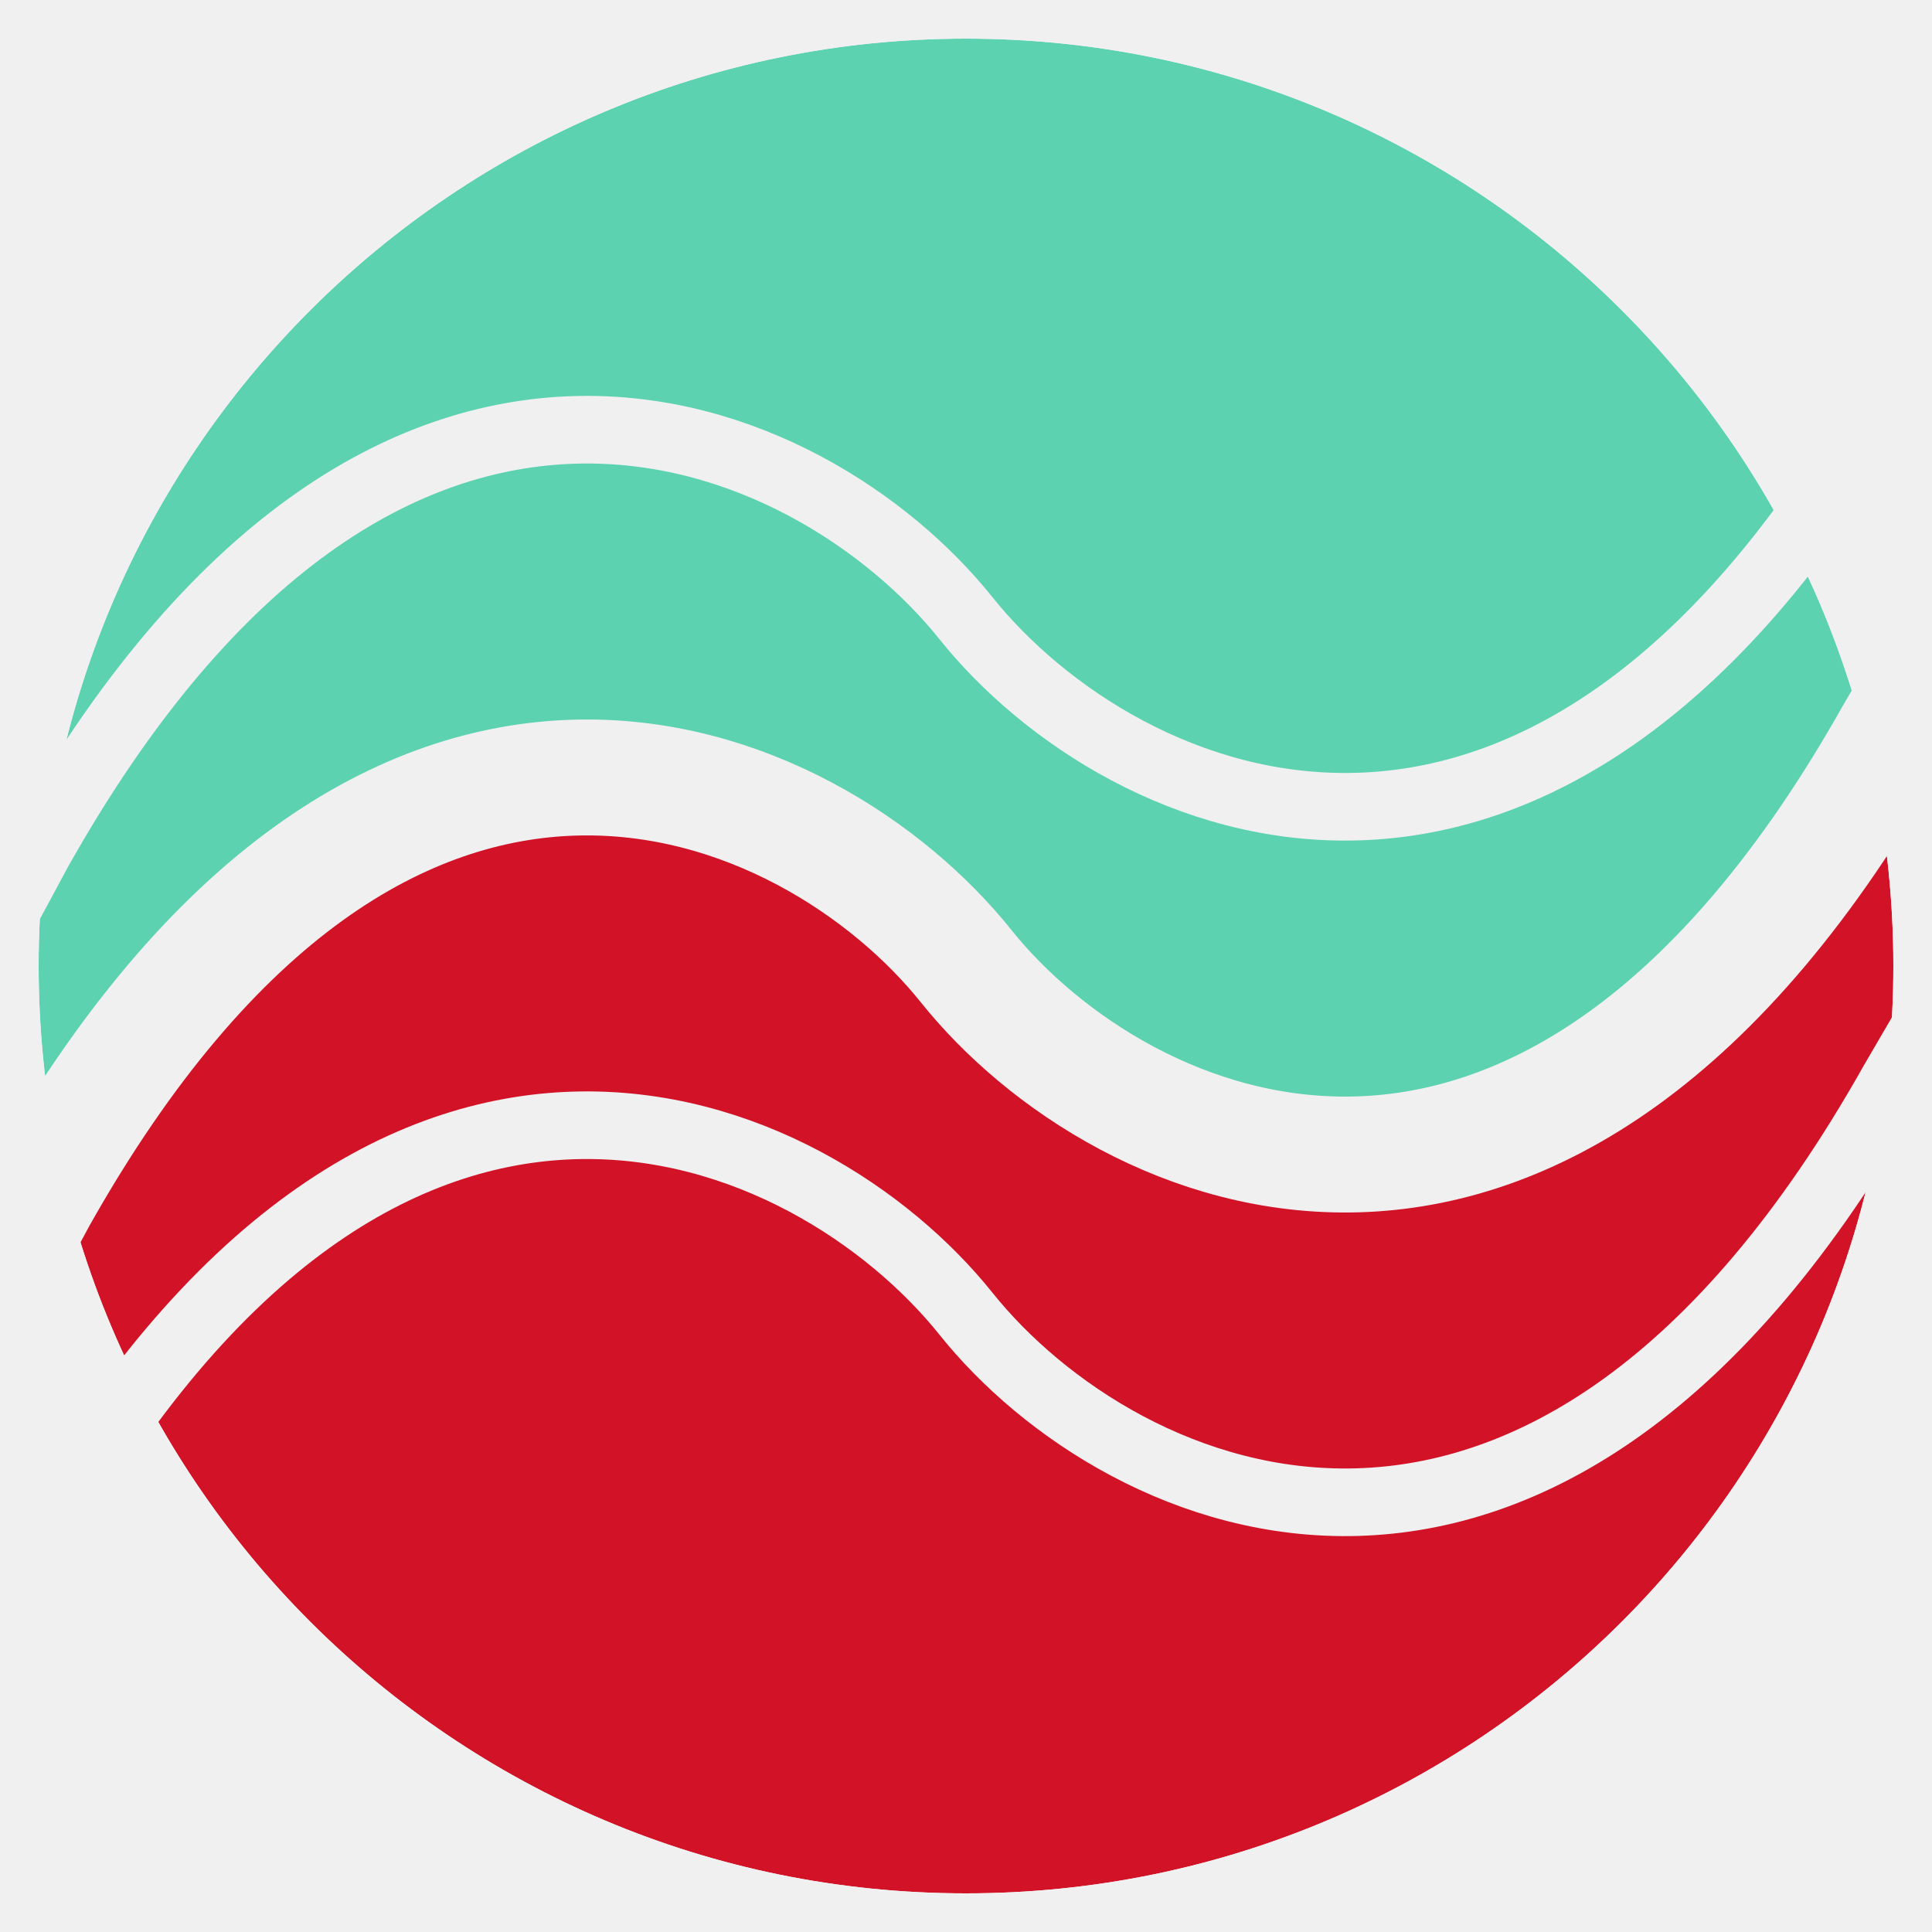
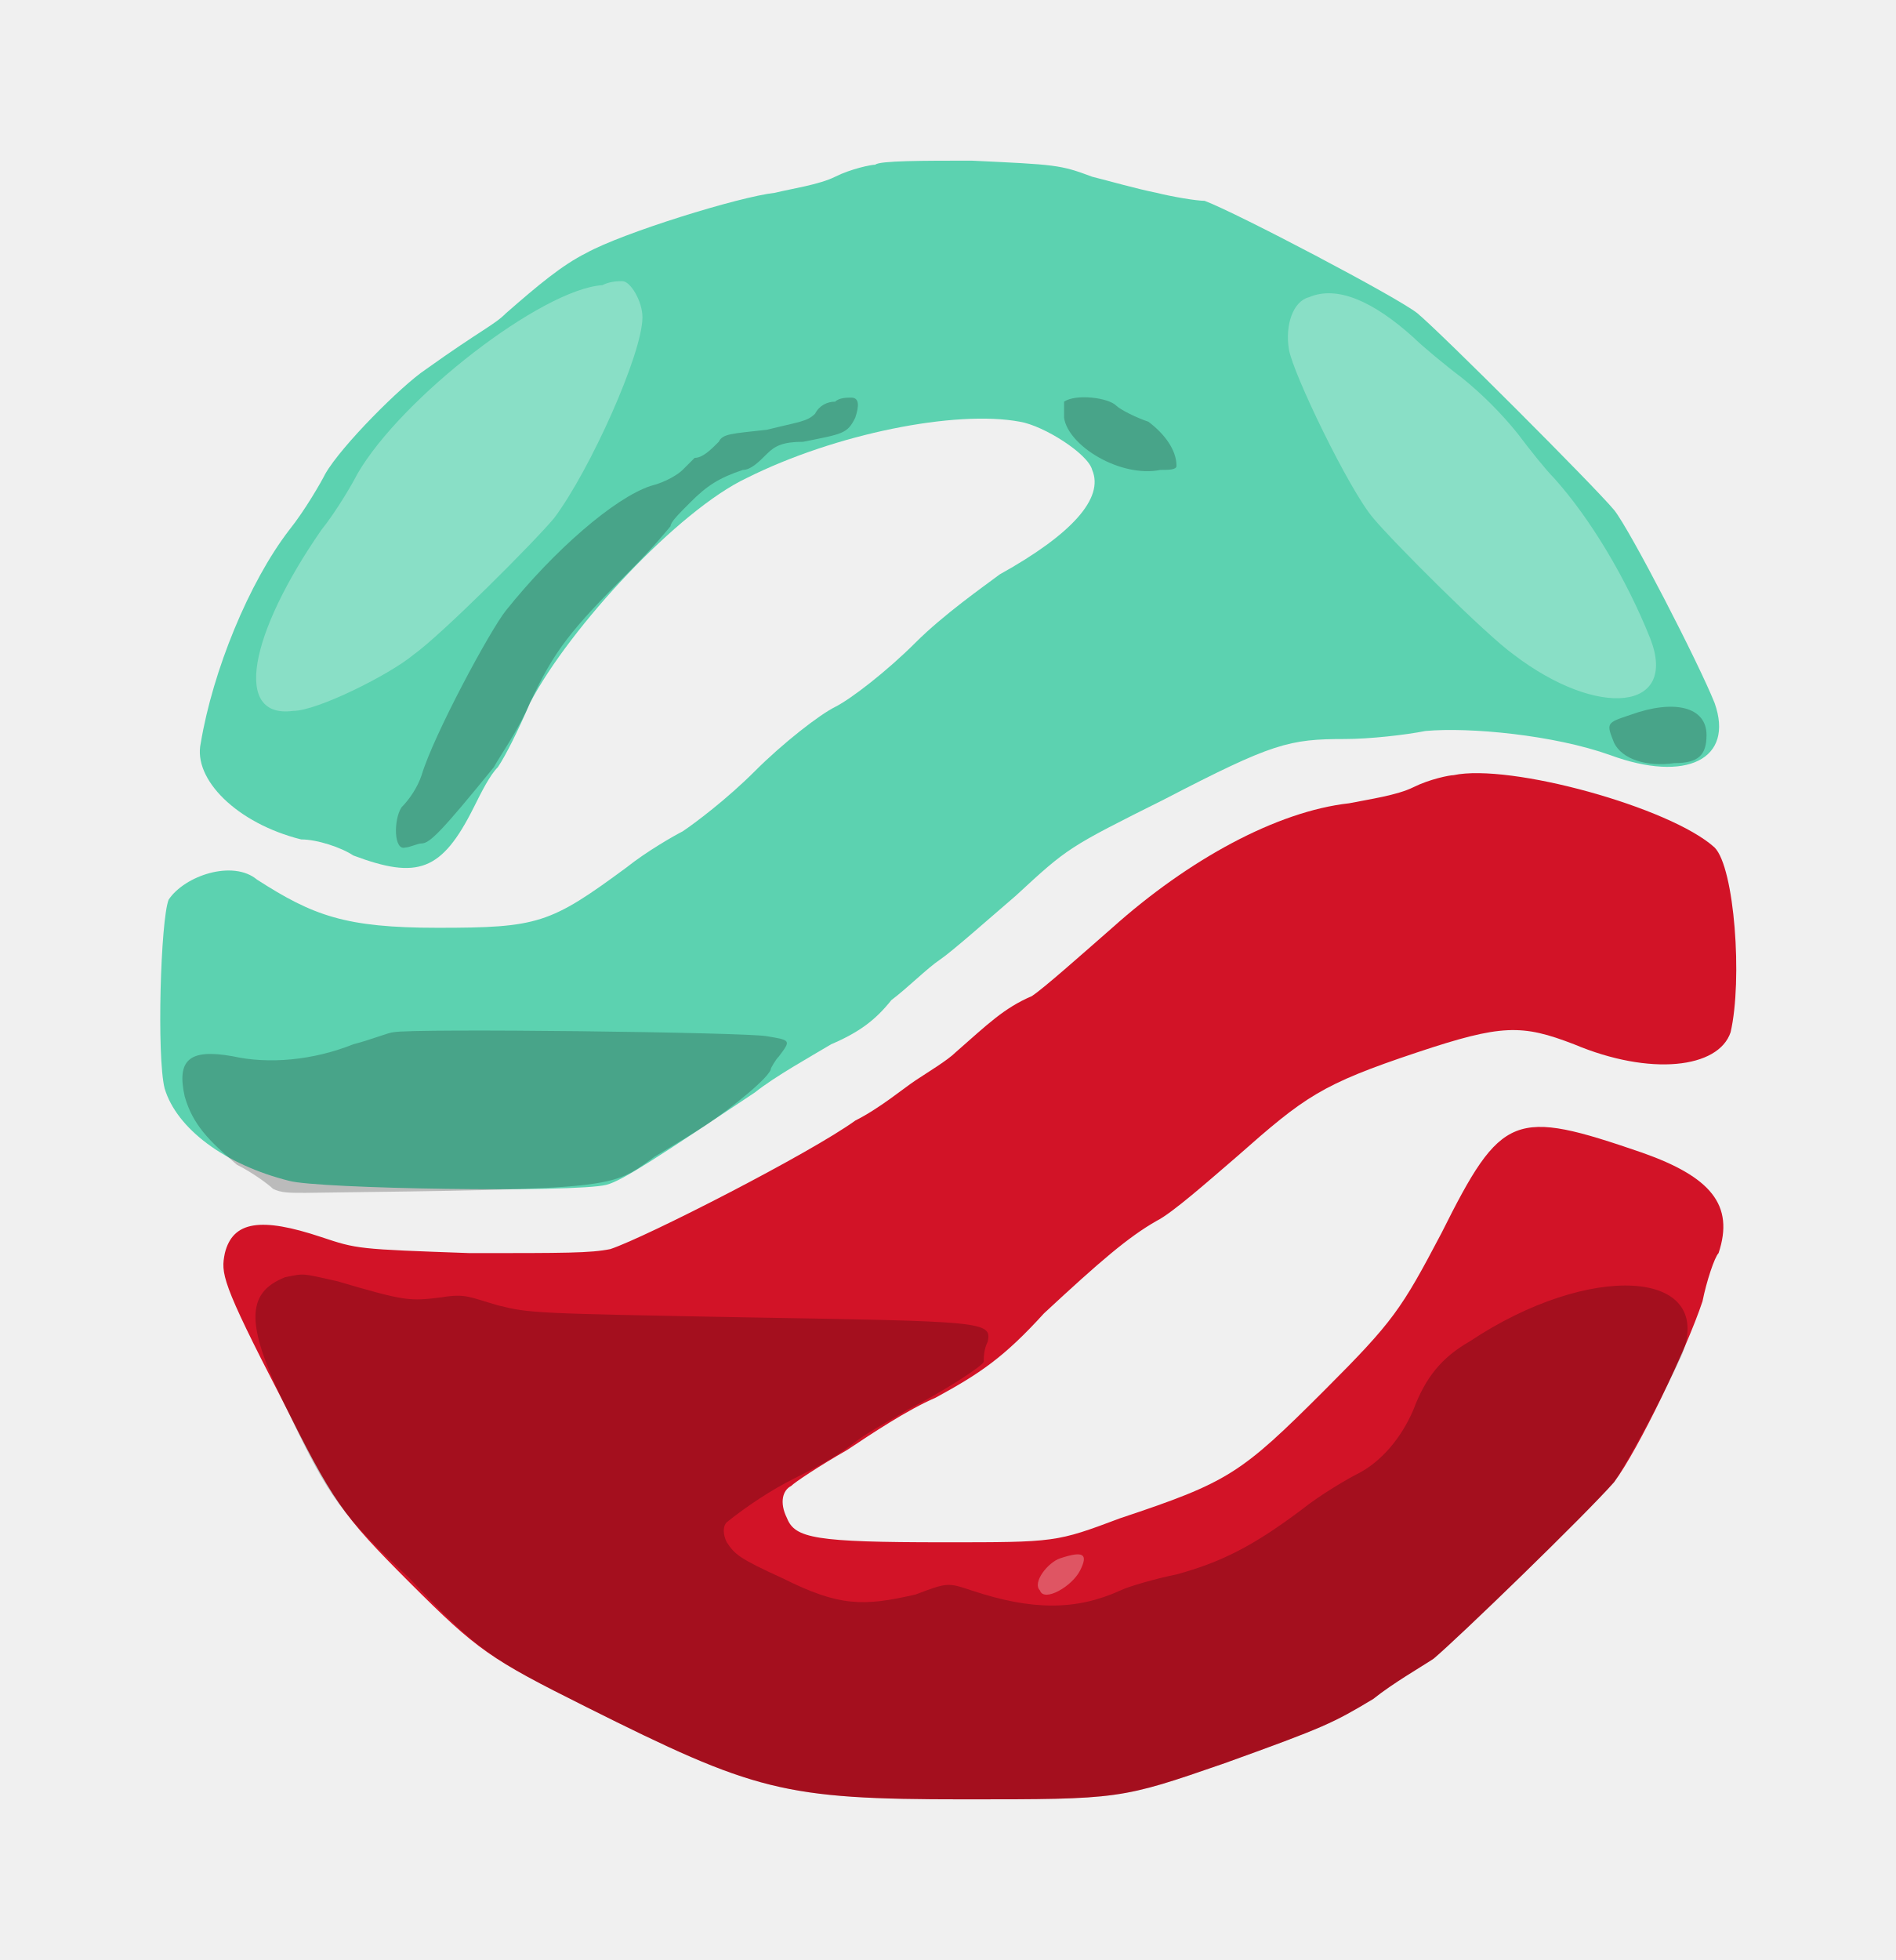
- <svg xmlns="http://www.w3.org/2000/svg" viewBox="0 0 100 100">
-   <defs>
-     <clipPath id="c">
-       <circle cx="50" cy="50" r="48" />
-     </clipPath>
-     <mask id="m" maskUnits="userSpaceOnUse" x="0" y="0" width="100" height="100">
-       <rect width="100" height="100" fill="#fff" />
-       <g fill="none" stroke="#000" stroke-linecap="round">
-         <path d="M-5 75L2 62C20 30 42 40 50 50C58 60 80 70 98 38L105 26" stroke-width="6" />
-         <path d="M-5 75L2 62C20 30 42 40 50 50C58 60 80 70 98 38L105 26" stroke-width="3.5" transform="translate(0 -18)" />
-         <path d="M-5 75L2 62C20 30 42 40 50 50C58 60 80 70 98 38L105 26" stroke-width="3.5" transform="translate(0 18)" />
-       </g>
-     </mask>
-   </defs>
-   <g clip-path="url(#c)">
-     <g mask="url(#m)">
-       <path d="M0 0H100V38H98C80 70 58 60 50 50C42 40 20 30 2 62H0Z" fill="#5CD2B0" />
-       <path d="M0 0H100V38H98C80 70 58 60 50 50C42 40 20 30 2 62H0Z" fill="#D21327" transform="rotate(180 50 50)" />
-     </g>
-   </g>
+ <svg xmlns="http://www.w3.org/2000/svg" viewBox="0 0 472 488">
+   <path d="M 218 41 C 217 41, 212 42, 208 44 C 204 46, 197 47, 193 48 C 184 49, 155 58, 146 63 C 140 66, 134 71, 126 78 C 123 81, 120 82, 106 92 C 100 96, 85 111, 81 118 C 80 120, 76 127, 72 132 C 62 145, 53 167, 50 185 C 48 194, 59 205, 75 209 C 79 209, 85 211, 88 213 C 104 219, 110 217, 118 201 C 120 197, 122 193, 124 191 C 126 188, 129 182, 132 175 C 142 156, 169 127, 186 119 C 208 108, 238 102, 254 105 C 260 106, 271 113, 272 117 C 275 124, 267 133, 249 143 C 245 146, 235 153, 228 160 C 221 167, 212 174, 208 176 C 204 178, 195 185, 188 192 C 181 199, 173 205, 170 207 C 168 208, 161 212, 156 216 C 137 230, 134 231, 109 231 C 86 231, 78 228, 64 219 C 58 214, 46 218, 42 224 C 40 229, 39 263, 41 271 C 44 281, 56 290, 72 294 C 79 296, 143 297, 151 295 C 155 294, 164 288, 188 272 C 193 268, 202 263, 207 260 C 214 257, 218 254, 222 249 C 226 246, 231 241, 234 239 C 237 237, 246 229, 253 223 C 266 211, 266 211, 290 199 C 317 185, 321 184, 335 184 C 341 184, 350 183, 355 182 C 366 181, 387 183, 401 188 C 420 195, 432 189, 427 175 C 423 165, 406 132, 402 127 C 397 121, 359 83, 353 78 C 348 74, 308 53, 300 50 C 298 50, 292 49, 288 48 C 283 47, 276 45, 272 44 C 264 41, 263 41, 242 40 C 230 40, 219 40, 218 41" fill="#5CD2B0" />
+   <path d="M 362 193 C 361 193, 356 194, 352 196 C 348 198, 341 199, 336 200 C 318 202, 296 214, 277 231 C 269 238, 260 246, 257 248 C 250 251, 246 255, 238 262 C 236 264, 231 267, 228 269 C 225 271, 219 276, 213 279 C 202 287, 161 308, 152 311 C 147 312, 141 312, 117 312 C 89 311, 89 311, 80 308 C 65 303, 58 304, 56 312 C 55 317, 55 319, 70 348 C 83 374, 85 377, 102 394 C 119 411, 122 413, 146 425 C 188 446, 195 448, 240 448 C 279 448, 279 448, 305 439 C 330 430, 332 429, 342 423 C 347 419, 354 415, 357 413 C 363 408, 395 377, 402 369 C 408 361, 420 336, 424 324 C 425 319, 427 313, 428 312 C 432 300, 426 293, 409 287 C 377 276, 374 277, 359 307 C 349 326, 347 329, 330 346 C 309 367, 306 369, 279 378 C 263 384, 263 384, 235 384 C 203 384, 198 383, 196 378 C 194 374, 195 371, 197 370 C 198 369, 204 365, 211 361 C 217 357, 226 351, 233 348 C 244 342, 250 338, 260 327 C 274 314, 281 308, 288 304 C 292 302, 301 294, 308 288 C 325 273, 329 270, 353 262 C 374 255, 379 255, 392 260 C 411 268, 428 266, 431 257 C 434 244, 432 216, 427 211 C 416 201, 376 190, 362 193" fill="#D21327" />
+   <path d="M 208 100 C 206 100, 204 101, 203 103 C 201 105, 199 105, 191 107 C 182 108, 180 108, 179 110 C 177 112, 175 114, 173 114 C 172 115, 170 117, 170 117 C 169 118, 166 120, 162 121 C 153 124, 138 137, 126 152 C 122 157, 108 183, 105 193 C 104 196, 102 199, 100 201 C 98 204, 98 212, 101 211 C 102 211, 104 210, 105 210 C 107 210, 110 207, 123 191 C 124 189, 129 182, 132 175 C 138 162, 142 157, 157 142 C 163 136, 167 131, 167 131 C 167 130, 169 128, 172 125 C 176 121, 179 119, 185 117 C 187 117, 189 115, 191 113 C 193 111, 195 110, 200 110 C 210 108, 211 108, 213 104 C 214 101, 214 99, 212 99 C 211 99, 209 99, 208 100 M 265 100 C 265 100, 265 102, 265 104 C 266 111, 279 119, 289 117 C 291 117, 293 117, 293 116 C 293 112, 290 108, 286 105 C 283 104, 279 102, 278 101 C 276 99, 268 98, 265 100 M 406 178 C 400 180, 400 180, 402 185 C 404 189, 410 191, 417 190 C 423 190, 425 188, 425 183 C 425 176, 417 174, 406 178 M 98 257 C 97 257, 92 259, 88 260 C 78 264, 67 265, 58 263 C 47 261, 44 264, 46 273 C 48 280, 52 284, 59 290 C 63 292, 67 295, 68 296 C 70 297, 72 297, 76 297 C 154 296, 152 296, 163 288 C 168 285, 173 282, 176 280 C 182 276, 192 268, 192 266 C 192 266, 193 264, 194 263 C 197 259, 197 259, 191 258 C 186 257, 103 256, 98 257 M 71 318 C 61 322, 61 330, 72 352 C 82 373, 85 377, 102 393 C 119 411, 122 413, 146 425 C 188 446, 195 448, 240 448 C 279 448, 279 448, 305 439 C 330 430, 332 429, 342 423 C 347 419, 354 415, 357 413 C 363 408, 395 377, 402 369 C 406 363, 415 346, 419 337 C 427 316, 396 314, 366 334 C 359 338, 355 343, 352 351 C 349 358, 344 364, 338 367 C 336 368, 329 372, 324 376 C 312 385, 304 389, 293 392 C 288 393, 281 395, 279 396 C 268 401, 257 401, 242 396 C 236 394, 236 394, 228 397 C 215 400, 209 400, 195 393 C 184 388, 183 387, 181 384 C 180 382, 180 380, 181 379 C 186 375, 192 371, 198 368 C 202 366, 208 363, 213 359 C 217 356, 223 353, 226 351 C 234 347, 245 340, 245 339 C 245 338, 245 336, 246 334 C 247 329, 245 329, 186 328 C 133 327, 132 327, 124 325 C 117 323, 116 322, 110 323 C 102 324, 101 324, 84 319 C 75 317, 76 317, 71 318" fill="#000" fill-opacity=".22" />
+   <path d="M 150 71 C 135 72, 100 99, 89 118 C 88 120, 84 127, 80 132 C 62 158, 58 179, 73 177 C 79 177, 97 168, 103 163 C 110 158, 133 135, 138 129 C 147 117, 160 88, 160 79 C 160 75, 157 70, 155 70 C 154 70, 152 70, 150 71 M 326 74 C 322 75, 320 81, 321 87 C 322 93, 336 122, 342 129 C 347 135, 370 158, 377 163 C 398 179, 418 177, 411 159 C 405 144, 396 129, 387 119 C 385 117, 381 112, 378 108 C 374 103, 369 98, 364 94 C 360 91, 354 86, 352 84 C 342 75, 333 71, 326 74 M 264 388 C 261 389, 257 394, 259 396 C 260 399, 267 395, 269 391 C 271 387, 270 386, 264 388" fill="#fff" fill-opacity=".28" />
</svg>
